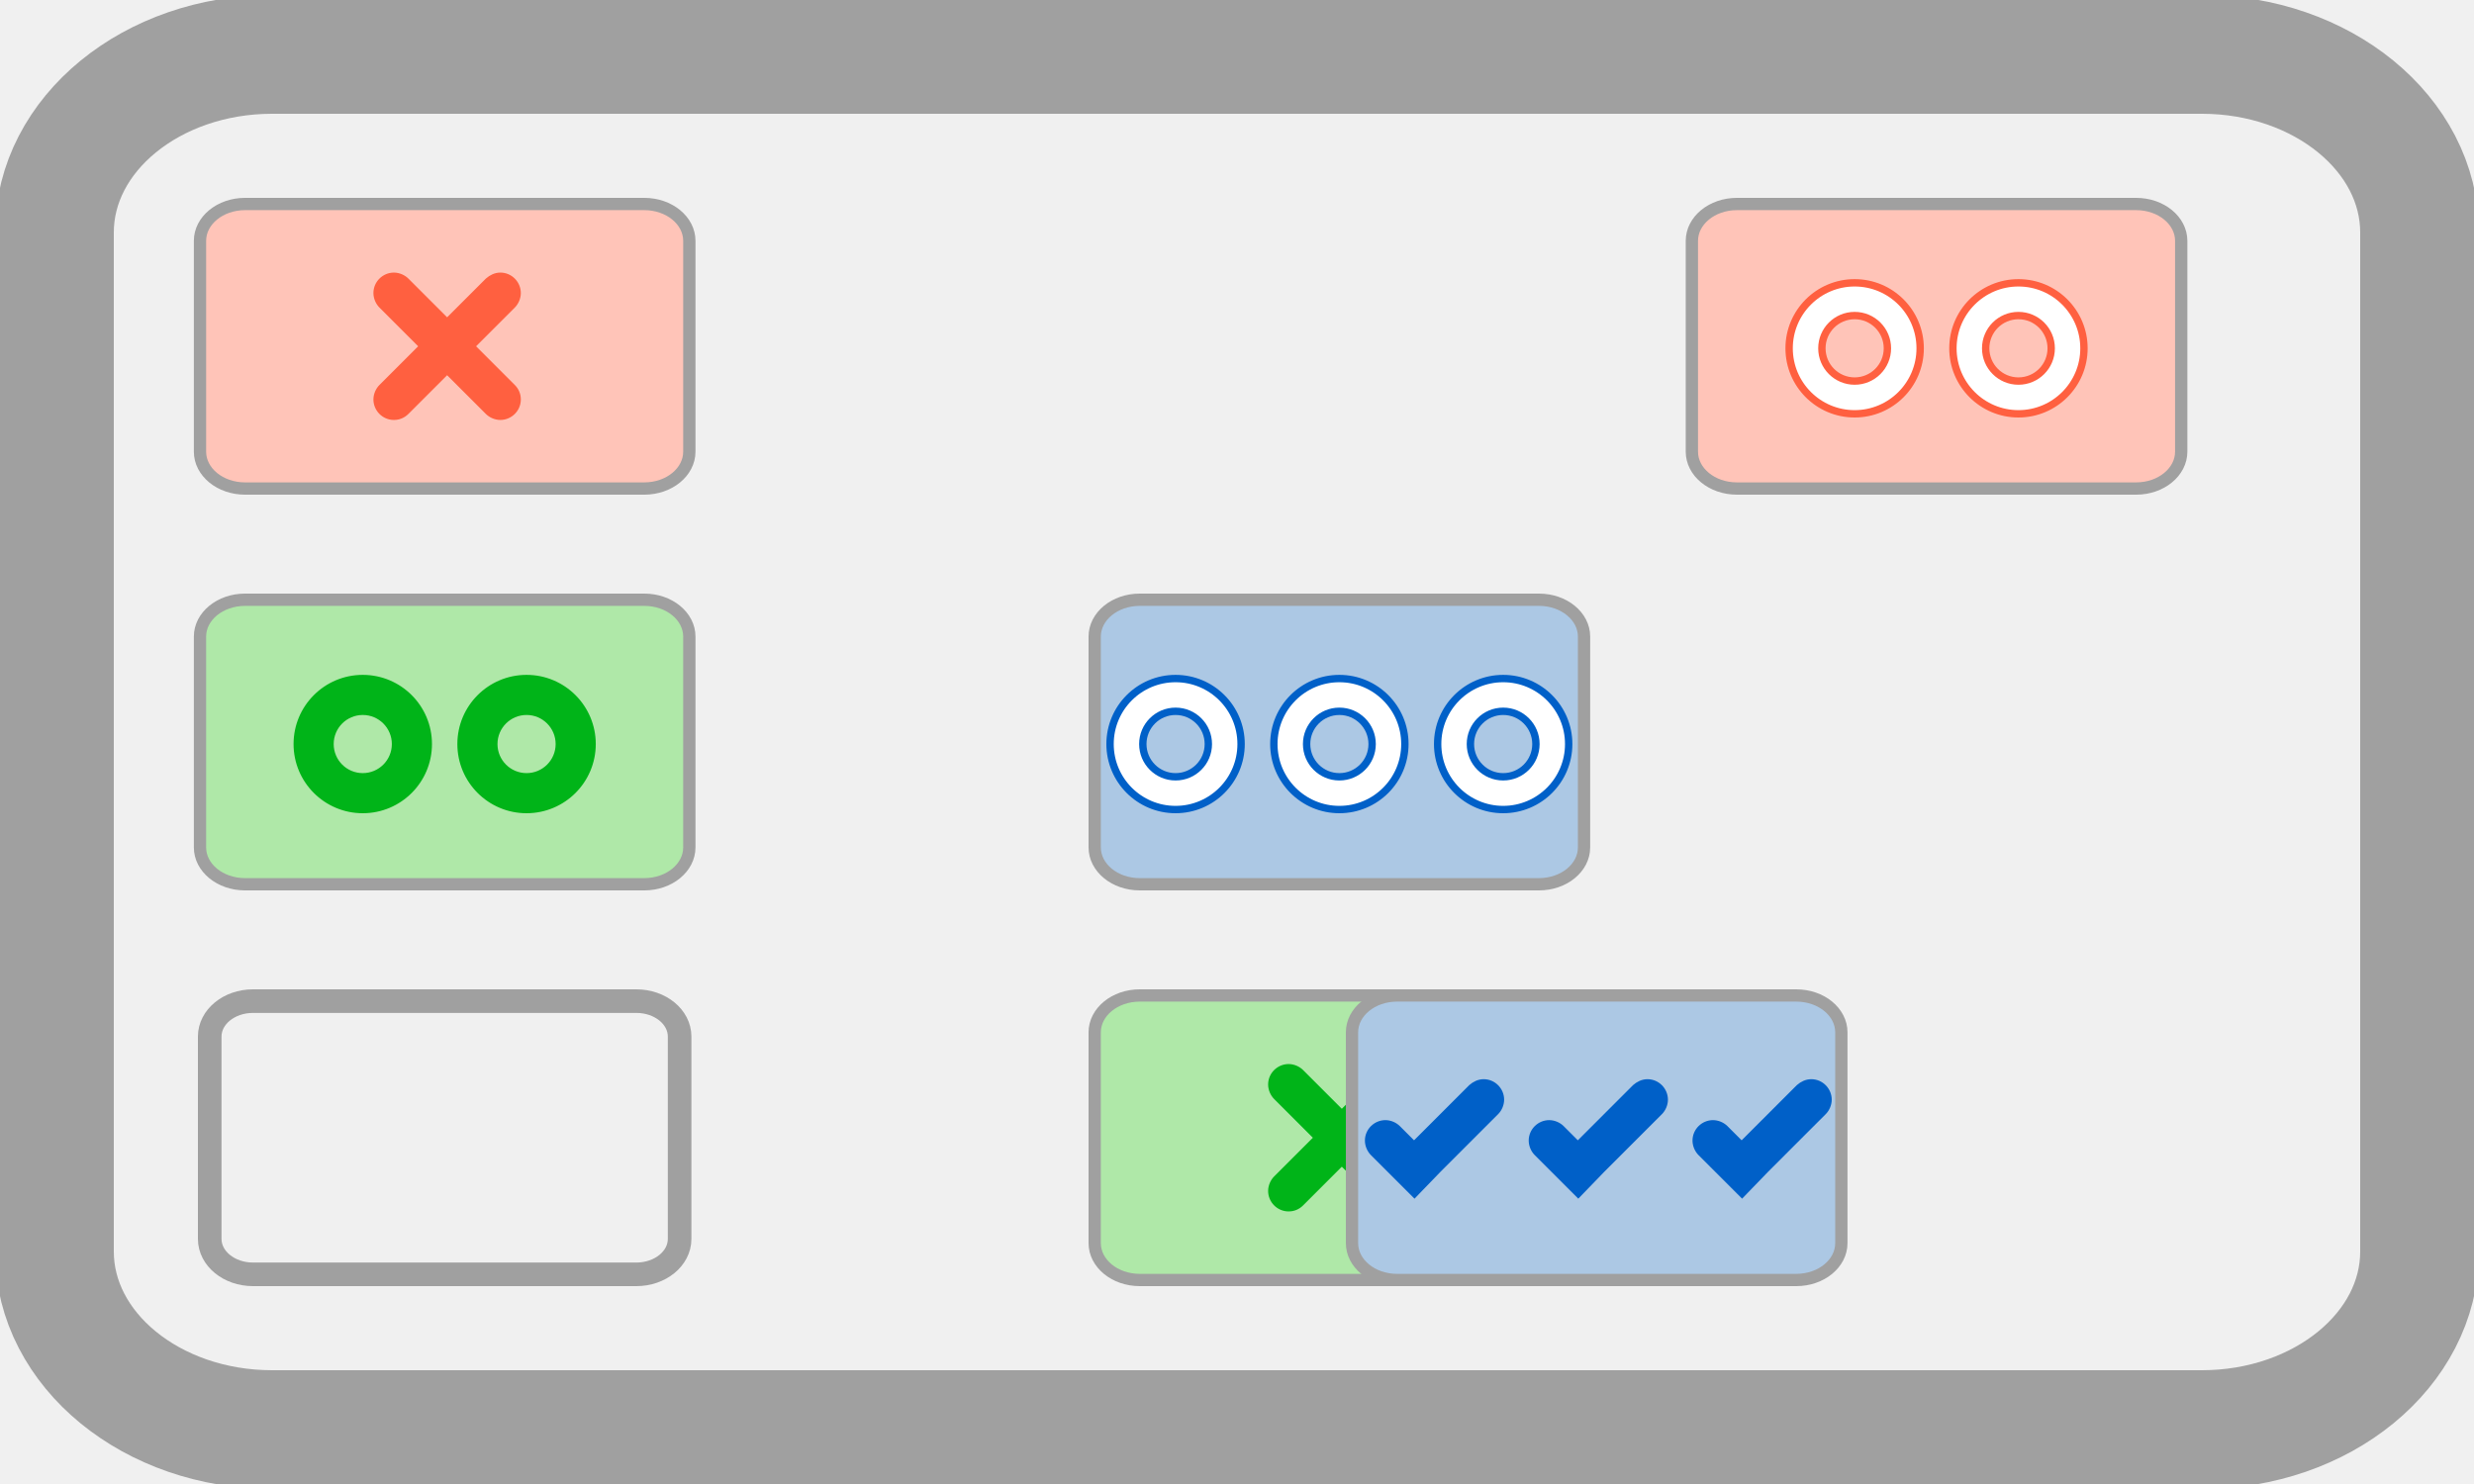
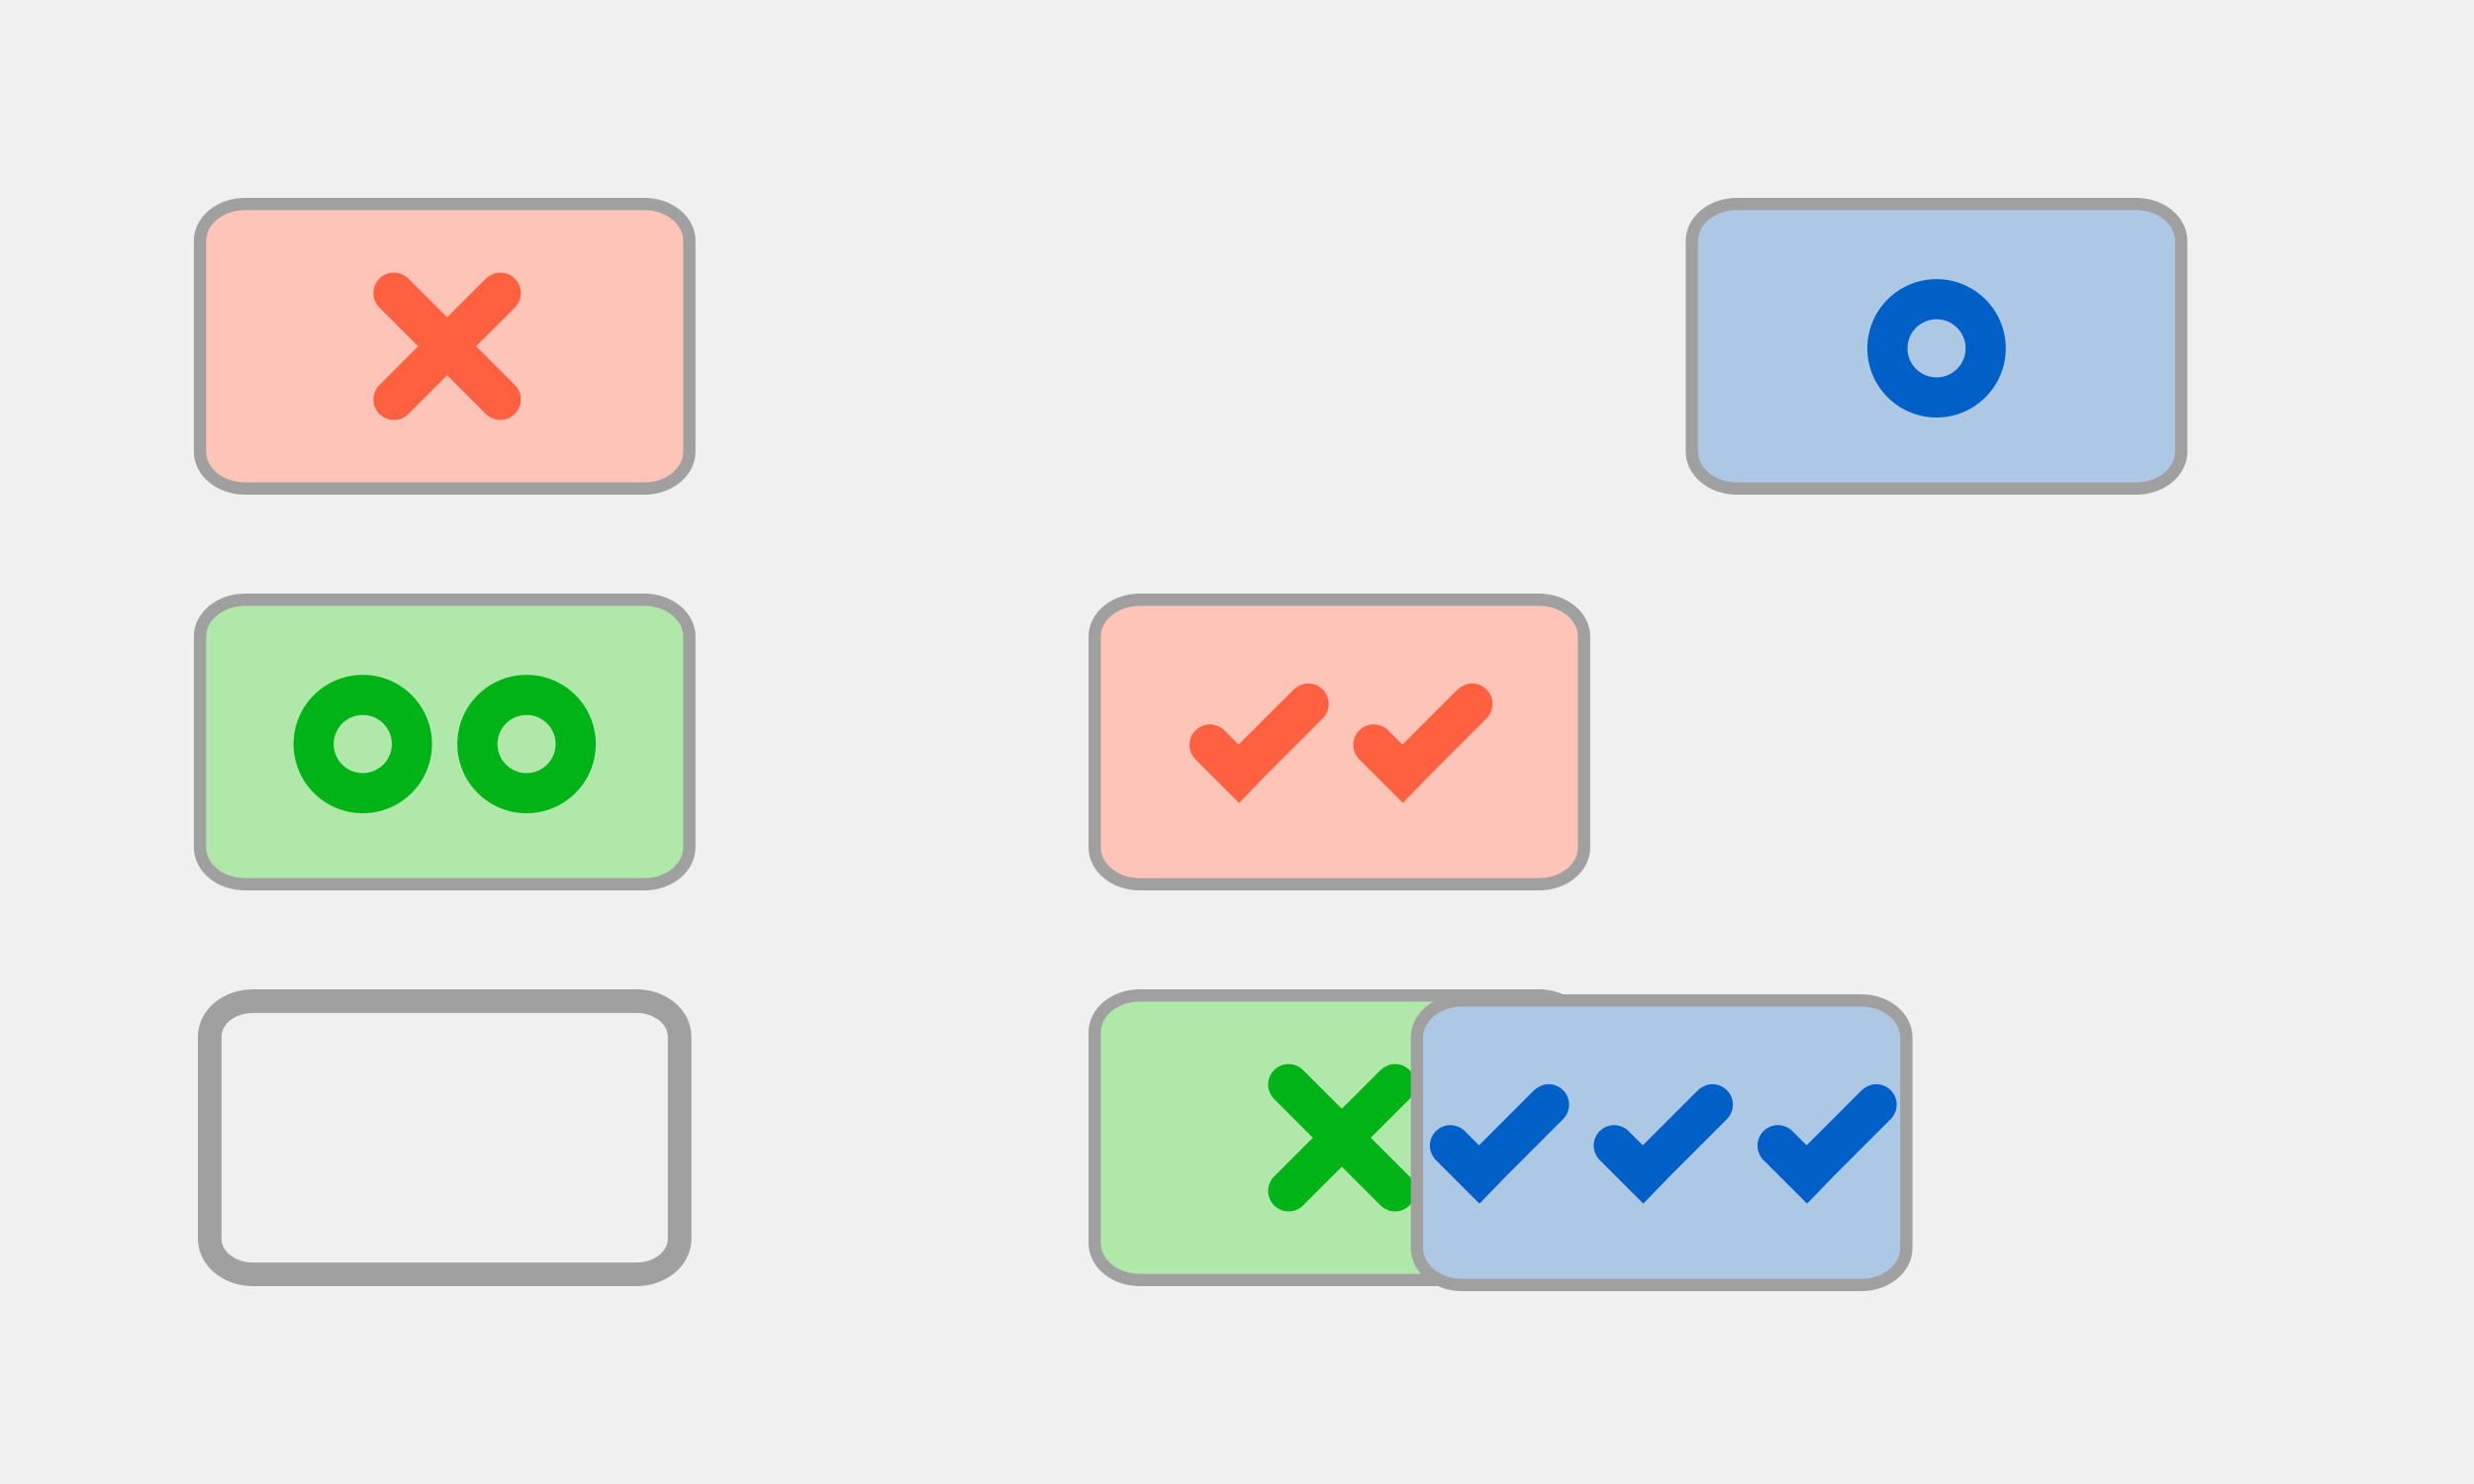
<svg xmlns="http://www.w3.org/2000/svg" version="1.0" width="125" height="75" id="svg3001">
  <defs id="defs3009" />
-   <g transform="matrix(1, 0, 0, 1, 0, 0)" id="g3003">
-     <rect width="119.5" height="69.5" rx="11" ry="9" x="2.75" y="2.75" style="fill:#F0F0F0;stroke:#A0A0A0;stroke-width:6;" id="rect3005" />
+   <g id="g3003">
+     <rect width="119.5" height="69.5" rx="11" ry="0" x="2.75" y="2.75" id="rect3005" style="fill:#f0f0f0;stroke:none" />
  </g>
  <g transform="matrix(0.1986755,0,0,0.1986755,10.04967,10.04967)" id="g3392">
-     <rect width="119.5" height="69.5" rx="11" ry="9" x="2.75" y="2.75" style="fill:#f0f0f0;stroke:#a0a0a0;stroke-width:6" id="rect3394" />
+     <rect width="119.5" height="69.5" rx="11" ry="9" x="2.75" y="2.75" id="rect3394" style="fill:#f0f0f0;stroke:#a0a0a0;stroke-width:6" />
  </g>
  <g transform="matrix(0.1986755,0,0,0.1986755,10.04967,30.04967)" id="g3392-0">
-     <rect width="119.5" height="69.5" rx="11" ry="9" x="2.75" y="2.75" style="fill:#f0f0f0;stroke:#a0a0a0;stroke-width:6" id="rect3394-9" />
+     <rect width="119.5" height="69.5" rx="11" ry="9" x="2.75" y="2.75" id="rect3394-9" style="fill:#f0f0f0;stroke:#a0a0a0;stroke-width:6" />
  </g>
  <g transform="matrix(0.1986755,0,0,0.1986755,10.04967,50.04967)" id="g3392-9">
-     <rect width="119.5" height="69.5" rx="11" ry="9" x="2.75" y="2.75" style="fill:#f0f0f0;stroke:#a0a0a0;stroke-width:6" id="rect3394-8" />
+     <rect width="119.5" height="69.5" rx="11" ry="9" x="2.75" y="2.75" id="rect3394-8" style="fill:#f0f0f0;stroke:#a0a0a0;stroke-width:6" />
  </g>
-   <g id="g3758" transform="matrix(0.2068966,0,0,0.2068966,84.91379,9.741379)">
-     <rect id="rect3760" style="fill:#ffc4b8;stroke:#a0a0a0;stroke-width:3" y="2.75" x="2.75" ry="9" rx="11" height="69.5" width="119.5" />
-     <circle id="circle3762" style="fill:#ffffff;stroke:#ff6040;stroke-width:1.8" r="16" cy="38" cx="42.5" d="m 58.5,38 c 0,8.837 -7.163,16 -16,16 -8.837,0 -16,-7.163 -16,-16 0,-8.837 7.163,-16 16,-16 8.837,0 16,7.163 16,16 z" />
-     <circle id="circle3764" style="fill:#ffc4b8;stroke:#ff6040;stroke-width:1.8" r="8" cy="38" cx="42.5" d="m 50.5,38 c 0,4.418 -3.582,8 -8,8 -4.418,0 -8,-3.582 -8,-8 0,-4.418 3.582,-8 8,-8 4.418,0 8,3.582 8,8 z" />
-     <circle id="circle3766" style="fill:#ffffff;stroke:#ff6040;stroke-width:1.8" r="16" cy="38" cx="82.5" d="m 98.5,38 c 0,8.837 -7.163,16 -16,16 -8.837,0 -16,-7.163 -16,-16 0,-8.837 7.163,-16 16,-16 8.837,0 16,7.163 16,16 z" />
-     <circle id="circle3768" style="fill:#ffc4b8;stroke:#ff6040;stroke-width:1.8" r="8" cy="38" cx="82.5" d="m 90.5,38 c 0,4.418 -3.582,8 -8,8 -4.418,0 -8,-3.582 -8,-8 0,-4.418 3.582,-8 8,-8 4.418,0 8,3.582 8,8 z" />
+   <g transform="matrix(0.2068966,0,0,0.2068966,84.91379,9.741379)" id="g4014">
+     <rect width="119.5" height="69.5" rx="11" ry="9" x="2.75" y="2.75" id="rect4016" style="fill:#acc8e4;stroke:#a0a0a0;stroke-width:3" />
+     <circle cx="62.5" cy="38" r="16" id="circle4018" style="fill:#0060c8;stroke:#0060c8;stroke-width:1.8" />
+     <circle cx="62.5" cy="38" r="8" id="circle4020" style="fill:#acc8e4;stroke:#0060c8;stroke-width:1.8" />
  </g>
-   <g id="g4581" transform="matrix(0.2068966,0,0,0.2068966,54.74138,29.74138)">
-     <rect id="rect4583" style="fill:#acc8e4;stroke:#a0a0a0;stroke-width:3" y="2.75" x="2.75" ry="9" rx="11" height="69.5" width="119.5" />
-     <circle id="circle4585" style="fill:#ffffff;stroke:#0060c8;stroke-width:1.8" r="16" cy="38" cx="22.5" d="m 38.5,38 c 0,8.837 -7.163,16 -16,16 -8.837,0 -16,-7.163 -16,-16 0,-8.837 7.163,-16 16,-16 8.837,0 16,7.163 16,16 z" />
-     <circle id="circle4587" style="fill:#acc8e4;stroke:#0060c8;stroke-width:1.8" r="8" cy="38" cx="22.5" d="m 30.5,38 c 0,4.418 -3.582,8 -8,8 -4.418,0 -8,-3.582 -8,-8 0,-4.418 3.582,-8 8,-8 4.418,0 8,3.582 8,8 z" />
-     <circle id="circle4589" style="fill:#ffffff;stroke:#0060c8;stroke-width:1.8" r="16" cy="38" cx="62.5" d="m 78.5,38 c 0,8.837 -7.163,16 -16,16 -8.837,0 -16,-7.163 -16,-16 0,-8.837 7.163,-16 16,-16 8.837,0 16,7.163 16,16 z" />
-     <circle id="circle4591" style="fill:#acc8e4;stroke:#0060c8;stroke-width:1.8" r="8" cy="38" cx="62.5" d="m 70.5,38 c 0,4.418 -3.582,8 -8,8 -4.418,0 -8,-3.582 -8,-8 0,-4.418 3.582,-8 8,-8 4.418,0 8,3.582 8,8 z" />
-     <circle id="circle4593" style="fill:#ffffff;stroke:#0060c8;stroke-width:1.8" r="16" cy="38" cx="102.5" d="m 118.5,38 c 0,8.837 -7.163,16 -16,16 -8.837,0 -16,-7.163 -16,-16 0,-8.837 7.163,-16 16,-16 8.837,0 16,7.163 16,16 z" />
-     <circle id="circle4595" style="fill:#acc8e4;stroke:#0060c8;stroke-width:1.8" r="8" cy="38" cx="102.5" d="m 110.5,38 c 0,4.418 -3.582,8 -8,8 -4.418,0 -8,-3.582 -8,-8 0,-4.418 3.582,-8 8,-8 4.418,0 8,3.582 8,8 z" />
+   <g transform="matrix(0.2068966,0,0,0.2068966,54.74138,29.74138)" id="g4176">
+     <rect width="119.5" height="69.5" rx="11" ry="9" x="2.75" y="2.75" id="rect4178" style="fill:#ffc4b8;stroke:#a0a0a0;stroke-width:3" />
+     <path d="m 22.5,76.1 -5.9,-5.9 -4.1,-4.1 c -0.7,-0.7 -1.2,-1.8 -1.2,-2.9 0,-2.3 1.9,-4.1 4.1,-4.1 1.1,0 2.2,0.5 2.9,1.2 l 4.1,4.1 14.1,-14.1 c 0.8,-0.7 1.8,-1.2 2.9,-1.2 2.3,0 4.1,1.9 4.1,4.1 0,1.1 -0.5,2.2 -1.2,2.9 l -14.1,14.1 -5.7,5.9 z" transform="translate(15.5,-25)" id="path4180" style="fill:#ff6040;stroke:#ff6040;stroke-width:1.8" />
+     <path d="m 22.5,76.1 -5.9,-5.9 -4.1,-4.1 c -0.7,-0.7 -1.2,-1.8 -1.2,-2.9 0,-2.3 1.9,-4.1 4.1,-4.1 1.1,0 2.2,0.5 2.9,1.2 l 4.1,4.1 14.1,-14.1 c 0.8,-0.7 1.8,-1.2 2.9,-1.2 2.3,0 4.1,1.9 4.1,4.1 0,1.1 -0.5,2.2 -1.2,2.9 l -14.1,14.1 -5.7,5.9 z" transform="translate(55.5,-25)" id="path4182" style="fill:#ff6040;stroke:#ff6040;stroke-width:1.8" />
  </g>
-   <g id="g4740" transform="matrix(0.2068966,0,0,0.2068966,54.74138,49.74138)">
-     <rect id="rect4742" style="fill:#afe8a8;stroke:#a0a0a0;stroke-width:3" y="2.75" x="2.75" ry="9" rx="11" height="69.5" width="119.5" />
-     <path id="path4744" style="fill:#00b418;stroke:#00b418;stroke-width:1.8" transform="translate(35.5,-25)" d="m 33.4,62.5 10.1,10.1 c 0.8,0.8 1.2,1.8 1.2,2.9 0,2.3 -1.9,4.1 -4.1,4.1 -1.1,0 -2.2,-0.5 -2.9,-1.2 L 27.6,68.3 17.5,78.4 c -0.8,0.8 -1.8,1.2 -2.9,1.2 -2.3,0 -4.1,-1.9 -4.1,-4.1 0,-1.1 0.5,-2.2 1.2,-2.9 L 21.8,62.5 11.7,52.4 c -0.7,-0.7 -1.2,-1.8 -1.2,-2.9 0,-2.3 1.9,-4.1 4.1,-4.1 1.1,0 2.2,0.5 2.9,1.2 L 27.6,56.7 37.7,46.6 c 0.8,-0.7 1.8,-1.2 2.9,-1.2 2.3,0 4.1,1.9 4.1,4.1 0,1.1 -0.5,2.2 -1.2,2.9 L 33.4,62.5 z" />
+   <g transform="matrix(0.2068966,0,0,0.2068966,9.535853,29.74138)" id="g3952">
+     <rect width="119.5" height="69.5" rx="11" ry="9" x="2.75" y="2.75" id="rect3954" style="fill:#afe8a8;stroke:#a0a0a0;stroke-width:3" />
+     <circle cx="42.5" cy="38" r="16" id="circle3956" style="fill:#00b418;stroke:#00b418;stroke-width:1.8" />
+     <circle cx="42.5" cy="38" r="8" id="circle3958" style="fill:#afe8a8;stroke:#00b418;stroke-width:1.8" />
+     <circle cx="82.5" cy="38" r="16" id="circle3960" style="fill:#00b418;stroke:#00b418;stroke-width:1.8" />
+     <circle cx="82.5" cy="38" r="8" id="circle3962" style="fill:#afe8a8;stroke:#00b418;stroke-width:1.8" />
  </g>
-   <g id="g4395" transform="matrix(0.2068966,0,0,0.2068966,9.535853,9.741379)">
-     <rect id="rect4397" style="fill:#ffc4b8;stroke:#a0a0a0;stroke-width:3" y="2.75" x="2.75" ry="9" rx="11" height="69.5" width="119.5" />
-     <path id="path4399" style="fill:#ff6040;stroke:#ff6040;stroke-width:1.8" transform="translate(35.5,-25)" d="m 33.4,62.5 10.1,10.1 c 0.8,0.8 1.2,1.8 1.2,2.9 0,2.3 -1.9,4.1 -4.1,4.1 -1.1,0 -2.2,-0.5 -2.9,-1.2 L 27.6,68.3 17.5,78.4 c -0.8,0.8 -1.8,1.2 -2.9,1.2 -2.3,0 -4.1,-1.9 -4.1,-4.1 0,-1.1 0.5,-2.2 1.2,-2.9 L 21.8,62.5 11.7,52.4 c -0.7,-0.7 -1.2,-1.8 -1.2,-2.9 0,-2.3 1.9,-4.1 4.1,-4.1 1.1,0 2.2,0.5 2.9,1.2 L 27.6,56.7 37.7,46.6 c 0.8,-0.7 1.8,-1.2 2.9,-1.2 2.3,0 4.1,1.9 4.1,4.1 0,1.1 -0.5,2.2 -1.2,2.9 L 33.4,62.5 z" />
+   <g transform="matrix(0.2068966,0,0,0.2068966,54.74138,49.74138)" id="g4740">
+     <rect width="119.5" height="69.5" rx="11" ry="9" x="2.75" y="2.75" id="rect4742" style="fill:#afe8a8;stroke:#a0a0a0;stroke-width:3" />
+     <path d="m 33.4,62.5 10.1,10.1 c 0.8,0.8 1.2,1.8 1.2,2.9 0,2.3 -1.9,4.1 -4.1,4.1 -1.1,0 -2.2,-0.5 -2.9,-1.2 L 27.6,68.3 17.5,78.4 c -0.8,0.8 -1.8,1.2 -2.9,1.2 -2.3,0 -4.1,-1.9 -4.1,-4.1 0,-1.1 0.5,-2.2 1.2,-2.9 L 21.8,62.5 11.7,52.4 c -0.7,-0.7 -1.2,-1.8 -1.2,-2.9 0,-2.3 1.9,-4.1 4.1,-4.1 1.1,0 2.2,0.5 2.9,1.2 L 27.6,56.7 37.7,46.6 c 0.8,-0.7 1.8,-1.2 2.9,-1.2 2.3,0 4.1,1.9 4.1,4.1 0,1.1 -0.5,2.2 -1.2,2.9 L 33.4,62.5 z" transform="translate(35.5,-25)" id="path4744" style="fill:#00b418;stroke:#00b418;stroke-width:1.8" />
  </g>
-   <g id="g3952" transform="matrix(0.2068966,0,0,0.2068966,9.535853,29.74138)">
-     <rect id="rect3954" style="fill:#afe8a8;stroke:#a0a0a0;stroke-width:3" y="2.75" x="2.75" ry="9" rx="11" height="69.5" width="119.5" />
-     <circle id="circle3956" style="fill:#00b418;stroke:#00b418;stroke-width:1.8" r="16" cy="38" cx="42.5" d="m 58.5,38 c 0,8.837 -7.163,16 -16,16 -8.837,0 -16,-7.163 -16,-16 0,-8.837 7.163,-16 16,-16 8.837,0 16,7.163 16,16 z" />
-     <circle id="circle3958" style="fill:#afe8a8;stroke:#00b418;stroke-width:1.8" r="8" cy="38" cx="42.5" d="m 50.5,38 c 0,4.418 -3.582,8 -8,8 -4.418,0 -8,-3.582 -8,-8 0,-4.418 3.582,-8 8,-8 4.418,0 8,3.582 8,8 z" />
-     <circle id="circle3960" style="fill:#00b418;stroke:#00b418;stroke-width:1.8" r="16" cy="38" cx="82.5" d="m 98.5,38 c 0,8.837 -7.163,16 -16,16 -8.837,0 -16,-7.163 -16,-16 0,-8.837 7.163,-16 16,-16 8.837,0 16,7.163 16,16 z" />
-     <circle id="circle3962" style="fill:#afe8a8;stroke:#00b418;stroke-width:1.8" r="8" cy="38" cx="82.5" d="m 90.5,38 c 0,4.418 -3.582,8 -8,8 -4.418,0 -8,-3.582 -8,-8 0,-4.418 3.582,-8 8,-8 4.418,0 8,3.582 8,8 z" />
+   <g transform="matrix(0.2068966,0,0,0.2068966,9.535853,9.74138)" id="g4395">
+     <rect width="119.5" height="69.5" rx="11" ry="9" x="2.75" y="2.75" id="rect4397" style="fill:#ffc4b8;stroke:#a0a0a0;stroke-width:3" />
+     <path d="m 33.4,62.5 10.1,10.1 c 0.8,0.8 1.2,1.8 1.2,2.9 0,2.3 -1.9,4.1 -4.1,4.1 -1.1,0 -2.2,-0.5 -2.9,-1.2 L 27.6,68.3 17.5,78.4 c -0.8,0.8 -1.8,1.2 -2.9,1.2 -2.3,0 -4.1,-1.9 -4.1,-4.1 0,-1.1 0.5,-2.2 1.2,-2.9 L 21.8,62.5 11.7,52.4 c -0.7,-0.7 -1.2,-1.8 -1.2,-2.9 0,-2.3 1.9,-4.1 4.1,-4.1 1.1,0 2.2,0.5 2.9,1.2 L 27.6,56.7 37.7,46.6 c 0.8,-0.7 1.8,-1.2 2.9,-1.2 2.3,0 4.1,1.9 4.1,4.1 0,1.1 -0.5,2.2 -1.2,2.9 L 33.4,62.5 z" transform="translate(35.5,-25)" id="path4399" style="fill:#ff6040;stroke:#ff6040;stroke-width:1.8" />
  </g>
-   <g id="g4297" transform="matrix(0.2068966,0,0,0.2068966,67.74207,49.74138)">
-     <rect id="rect4299" style="fill:#acc8e4;stroke:#a0a0a0;stroke-width:3" y="2.75" x="2.75" ry="9" rx="11" height="69.5" width="119.5" />
-     <path id="path4301" style="fill:#0060c8;stroke:#0060c8;stroke-width:1.8" transform="translate(-4.5,-25)" d="m 22.5,76.1 -5.9,-5.9 -4.1,-4.1 c -0.7,-0.7 -1.2,-1.8 -1.2,-2.9 0,-2.3 1.9,-4.1 4.1,-4.1 1.1,0 2.2,0.5 2.9,1.2 l 4.1,4.1 14.1,-14.1 c 0.8,-0.7 1.8,-1.2 2.9,-1.2 2.3,0 4.1,1.9 4.1,4.1 0,1.1 -0.5,2.2 -1.2,2.9 l -14.1,14.1 -5.7,5.9 z" />
-     <path id="path4303" style="fill:#0060c8;stroke:#0060c8;stroke-width:1.8" transform="translate(35.5,-25)" d="m 22.5,76.1 -5.9,-5.9 -4.1,-4.1 c -0.7,-0.7 -1.2,-1.8 -1.2,-2.9 0,-2.3 1.9,-4.1 4.1,-4.1 1.1,0 2.2,0.5 2.9,1.2 l 4.1,4.1 14.1,-14.1 c 0.8,-0.7 1.8,-1.2 2.9,-1.2 2.3,0 4.1,1.9 4.1,4.1 0,1.1 -0.5,2.2 -1.2,2.9 l -14.1,14.1 -5.7,5.9 z" />
-     <path id="path4305" style="fill:#0060c8;stroke:#0060c8;stroke-width:1.8" transform="translate(75.5,-25)" d="m 22.5,76.1 -5.9,-5.9 -4.1,-4.1 c -0.7,-0.7 -1.2,-1.8 -1.2,-2.9 0,-2.3 1.9,-4.1 4.1,-4.1 1.1,0 2.2,0.5 2.9,1.2 l 4.1,4.1 14.1,-14.1 c 0.8,-0.7 1.8,-1.2 2.9,-1.2 2.3,0 4.1,1.9 4.1,4.1 0,1.1 -0.5,2.2 -1.2,2.9 l -14.1,14.1 -5.7,5.9 z" />
+   <g transform="matrix(0.2068966,0,0,0.2068966,71.0249,49.9939)" id="g4297">
+     <rect width="119.5" height="69.5" rx="11" ry="9" x="2.75" y="2.75" id="rect4299" style="fill:#acc8e4;stroke:#a0a0a0;stroke-width:3" />
+     <path d="m 22.5,76.1 -5.9,-5.9 -4.1,-4.1 c -0.7,-0.7 -1.2,-1.8 -1.2,-2.9 0,-2.3 1.9,-4.1 4.1,-4.1 1.1,0 2.2,0.5 2.9,1.2 l 4.1,4.1 14.1,-14.1 c 0.8,-0.7 1.8,-1.2 2.9,-1.2 2.3,0 4.1,1.9 4.1,4.1 0,1.1 -0.5,2.2 -1.2,2.9 l -14.1,14.1 -5.7,5.9 z" transform="translate(-4.5,-25)" id="path4301" style="fill:#0060c8;stroke:#0060c8;stroke-width:1.8" />
+     <path d="m 22.5,76.1 -5.9,-5.9 -4.1,-4.1 c -0.7,-0.7 -1.2,-1.8 -1.2,-2.9 0,-2.3 1.9,-4.1 4.1,-4.1 1.1,0 2.2,0.5 2.9,1.2 l 4.1,4.1 14.1,-14.1 c 0.8,-0.7 1.8,-1.2 2.9,-1.2 2.3,0 4.1,1.9 4.1,4.1 0,1.1 -0.5,2.2 -1.2,2.9 l -14.1,14.1 -5.7,5.9 z" transform="translate(35.5,-25)" id="path4303" style="fill:#0060c8;stroke:#0060c8;stroke-width:1.8" />
+     <path d="m 22.5,76.1 -5.9,-5.9 -4.1,-4.1 c -0.7,-0.7 -1.2,-1.8 -1.2,-2.9 0,-2.3 1.9,-4.1 4.1,-4.1 1.1,0 2.2,0.5 2.9,1.2 l 4.1,4.1 14.1,-14.1 c 0.8,-0.7 1.8,-1.2 2.9,-1.2 2.3,0 4.1,1.9 4.1,4.1 0,1.1 -0.5,2.2 -1.2,2.9 l -14.1,14.1 -5.7,5.9 z" transform="translate(75.5,-25)" id="path4305" style="fill:#0060c8;stroke:#0060c8;stroke-width:1.8" />
  </g>
</svg>
